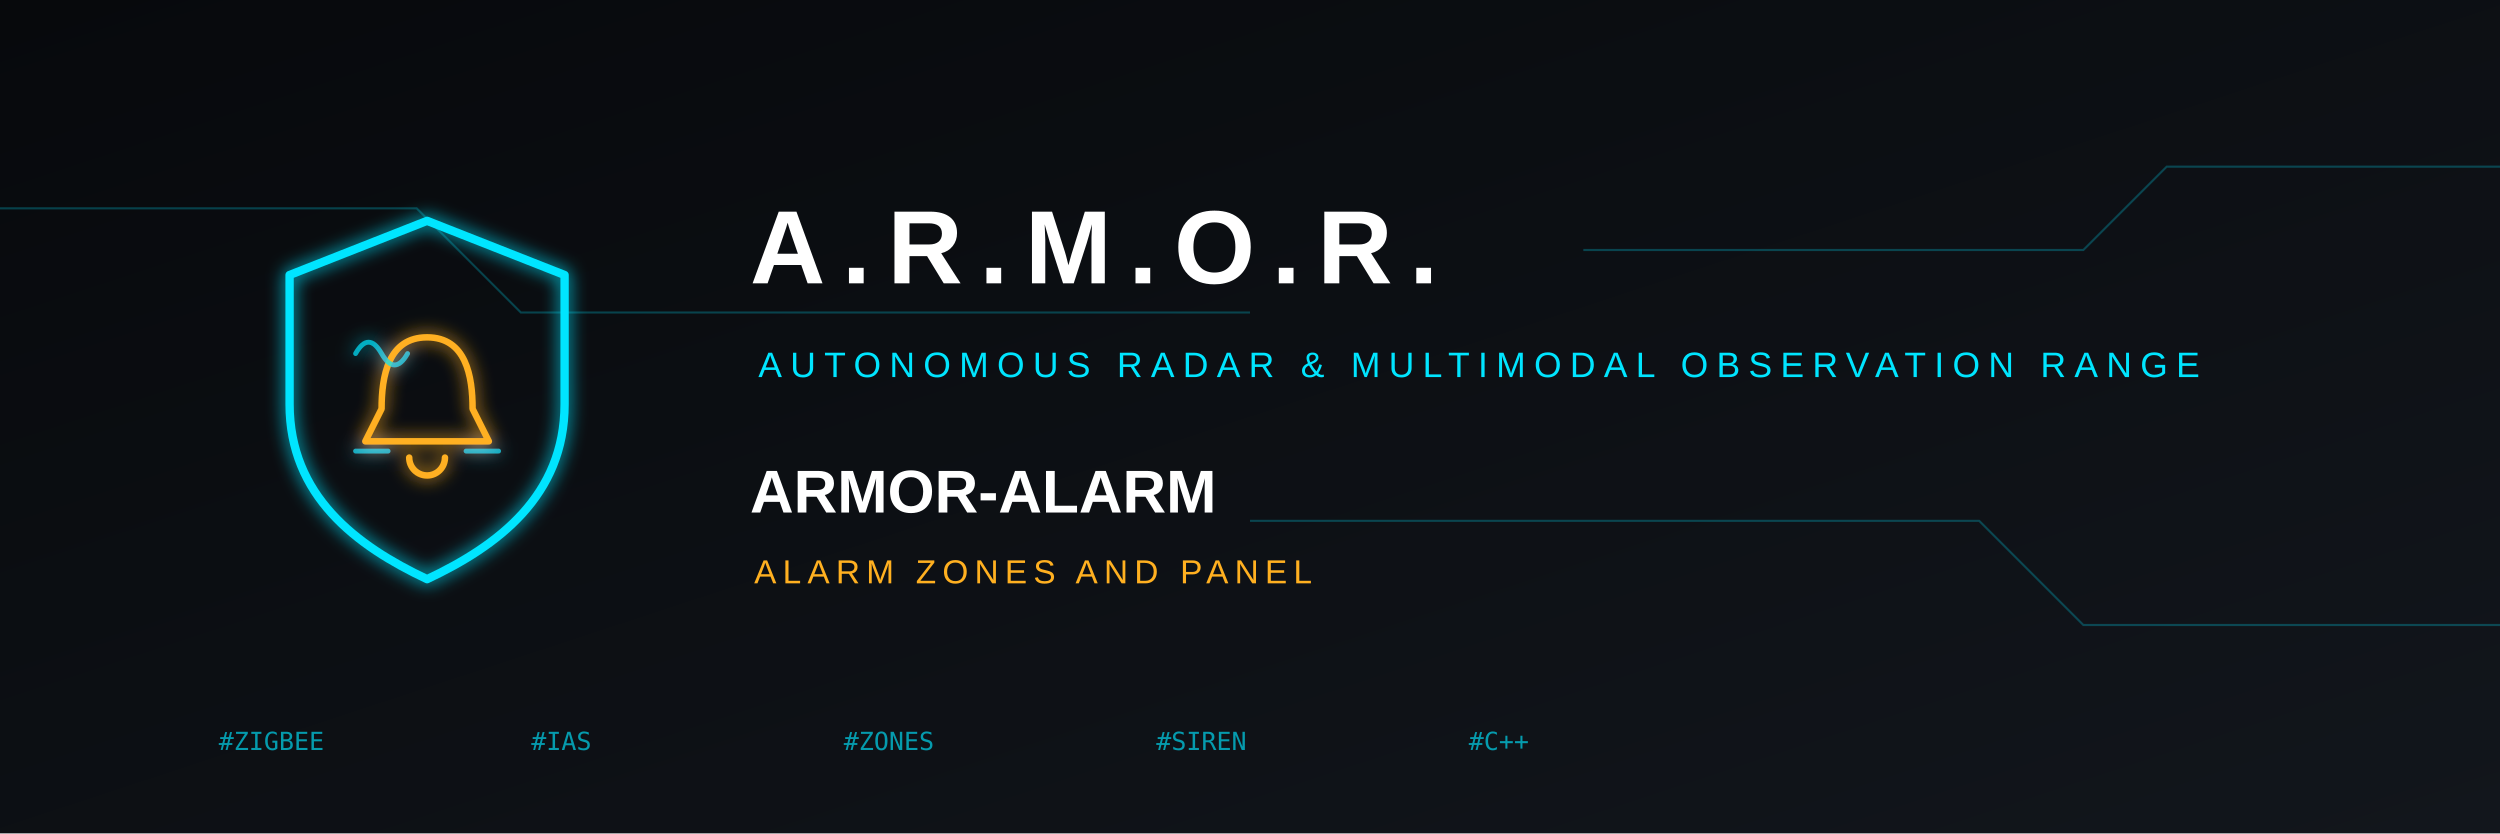
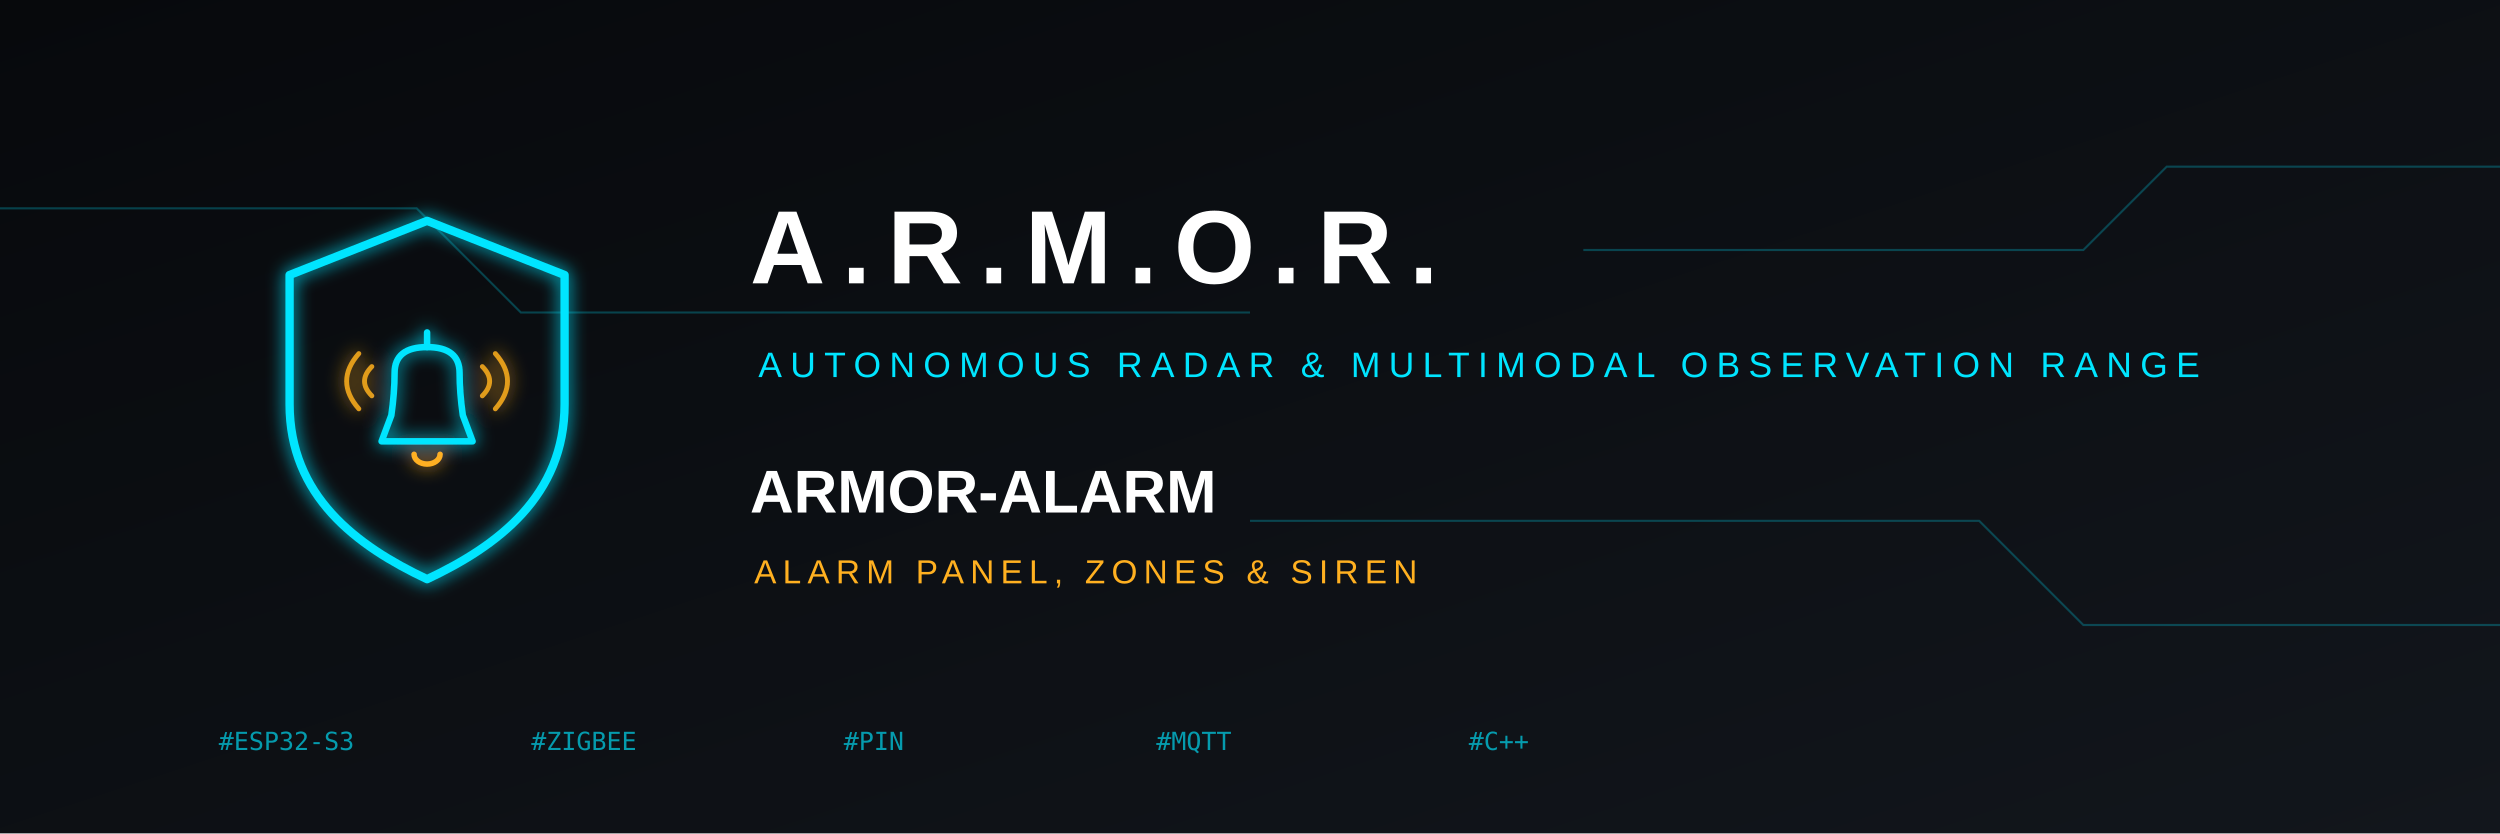
<svg xmlns="http://www.w3.org/2000/svg" viewBox="0 0 1200 400" role="img" aria-labelledby="title desc">
  <defs>
    <linearGradient id="bg" x1="0%" y1="0%" x2="100%" y2="100%">
      <stop stop-color="#07090C" />
      <stop offset="1" stop-color="#12161C" />
    </linearGradient>
    <filter id="g">
      <feGaussianBlur stdDeviation="4" result="b" />
      <feMerge>
        <feMergeNode in="b" />
        <feMergeNode in="SourceGraphic" />
      </feMerge>
    </filter>
  </defs>
  <rect width="1200" height="400" fill="url(#bg)" />
  <g fill="none" stroke="#00E5FF" stroke-width="1" opacity=".25">
    <path d="M0 100H200L250 150H600" />
    <path d="M1200 300H1000L950 250H600" />
    <path d="M1200 80H1040L1000 120H760" />
  </g>
  <g transform="translate(205 190)">
    <g transform="scale(1.0)" filter="url(#g)" fill="none" stroke-linecap="round" stroke-linejoin="round" stroke="#00E5FF" stroke-width="4">
      <path d="M0,-84 L66,-58 V4 C66,48 34,72 0,88 C-34,72 -66,48 -66,4 V-58 Z" />
      <g transform="scale(.78) translate(0 4)" stroke-width="4">
-         <path d="M0,-40 C-24,-40 -28,-16 -28,4 L-38,24 H38 L28,4 C28,-16 24,-40 0,-40 Z" stroke="#FFB020" stroke-width="4" />
-         <path d="M-11,34 a11,11 0 0 0 22,0" stroke="#FFB020" stroke-width="4" />
-         <path d="M-44,-30 q8,-14 16,0 t16,0" stroke-width="3" opacity=".7" />
-         <path d="M-44,30 h20 M24,30 h20" stroke-width="3" opacity=".7" />
+         <path d="M-28,24 H28 L22,8 Q20,-6 20,-18 Q20,-34 0,-34 Q-20,-34 -20,-18 Q-20,-6 -22,8 Z" />
+         <path d="M0,-34 v-9" stroke-width="4" />
+         <path d="M-8,32 a8,6 0 0 0 16,0" stroke="#FFB020" stroke-width="3.4" />
+         <path d="M34,-22 q9,9 0,18 M42,-30 q15,17 0,34 M-34,-22 q-9,9 0,18 M-42,-30 q-15,17 0,34" stroke="#FFB020" stroke-width="3" opacity=".85" />
      </g>
    </g>
  </g>
  <text x="360" y="136" font-family="Arial,sans-serif" font-size="50" font-weight="bold" fill="#FFF" letter-spacing="8">A.R.M.O.R.</text>
  <text x="364" y="181" font-family="Arial,sans-serif" font-size="17" fill="#00E5FF" letter-spacing="4">AUTONOMOUS RADAR &amp; MULTIMODAL OBSERVATION RANGE</text>
  <text x="360" y="246" font-family="Arial,sans-serif" font-size="29" font-weight="bold" fill="#FFF">ARMOR-ALARM</text>
-   <text x="362" y="280" font-family="Arial,sans-serif" font-size="16" fill="#FFB020" letter-spacing="3">ALARM ZONES AND PANEL</text>
+   <text x="362" y="280" font-family="Arial,sans-serif" font-size="16" fill="#FFB020" letter-spacing="3">ALARM PANEL, ZONES &amp; SIREN</text>
  <g font-family="monospace" font-size="12" fill="#00E5FF" opacity=".65">
-     <text x="105" y="360">#ZIGBEE</text>
-     <text x="255" y="360">#IAS</text>
-     <text x="405" y="360">#ZONES</text>
-     <text x="555" y="360">#SIREN</text>
+     <text x="105" y="360">#ESP32-S3</text>
+     <text x="255" y="360">#ZIGBEE</text>
+     <text x="405" y="360">#PIN</text>
+     <text x="555" y="360">#MQTT</text>
    <text x="705" y="360">#C++</text>
  </g>
</svg>
